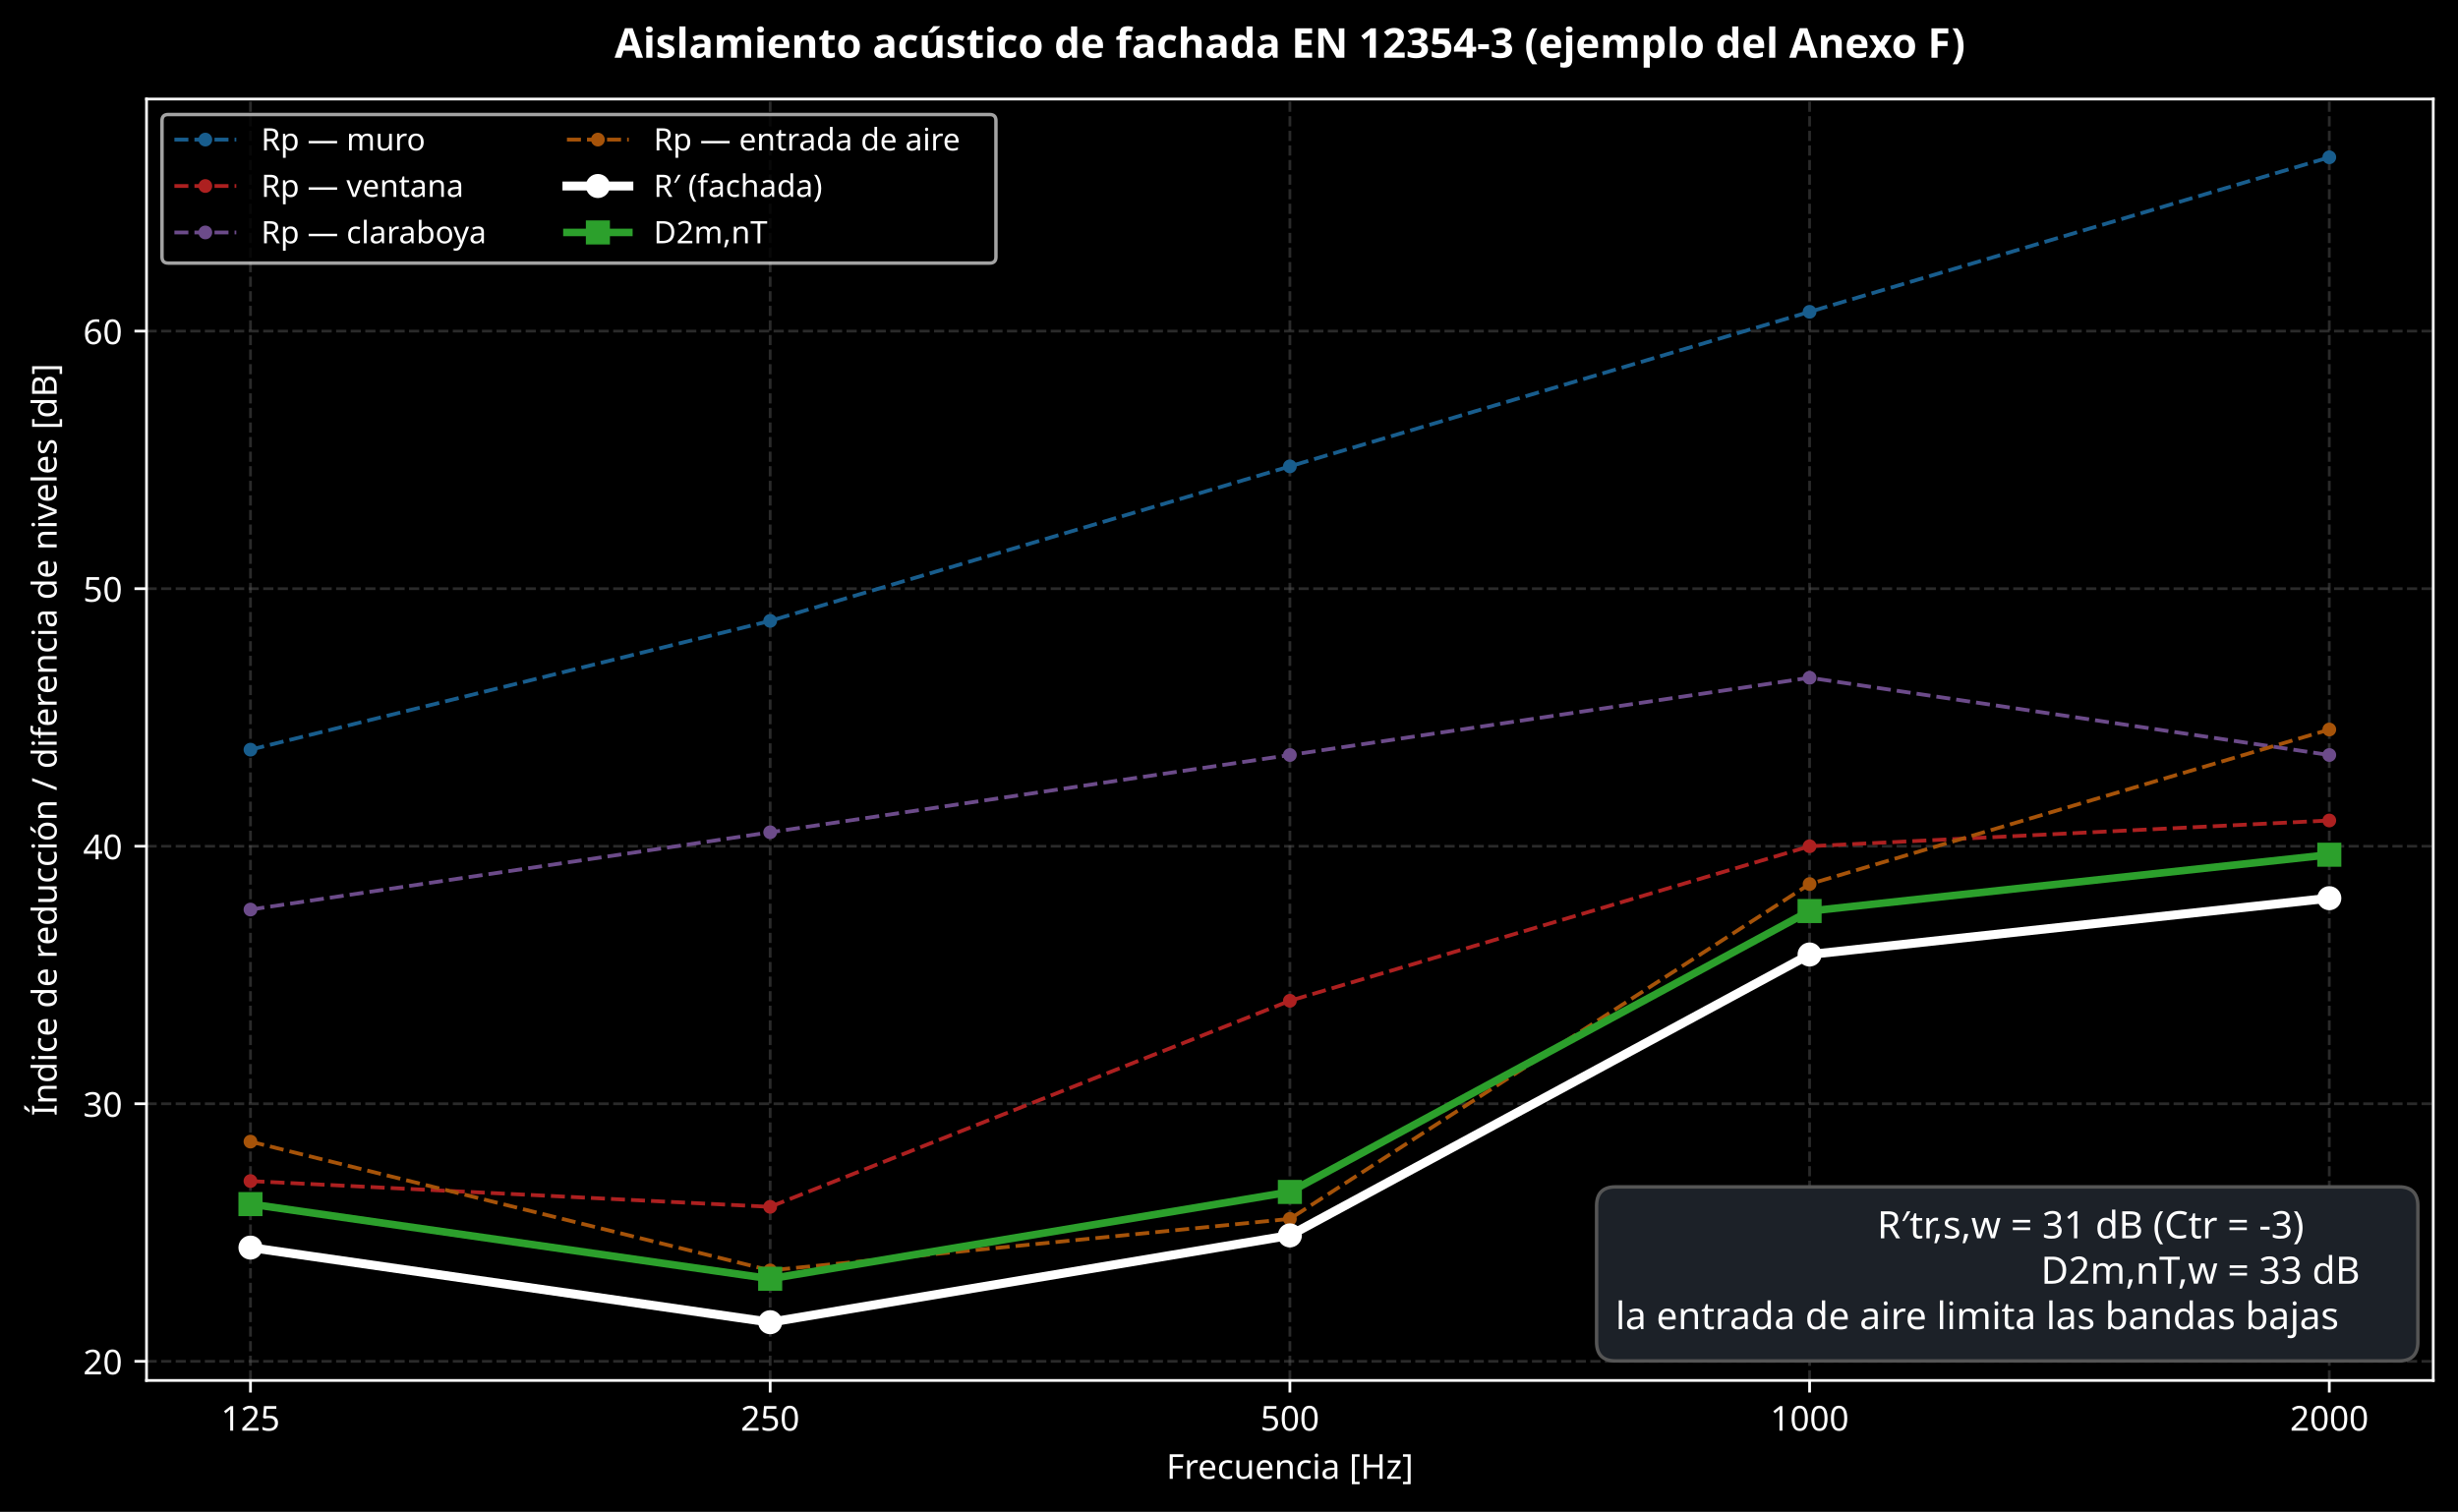
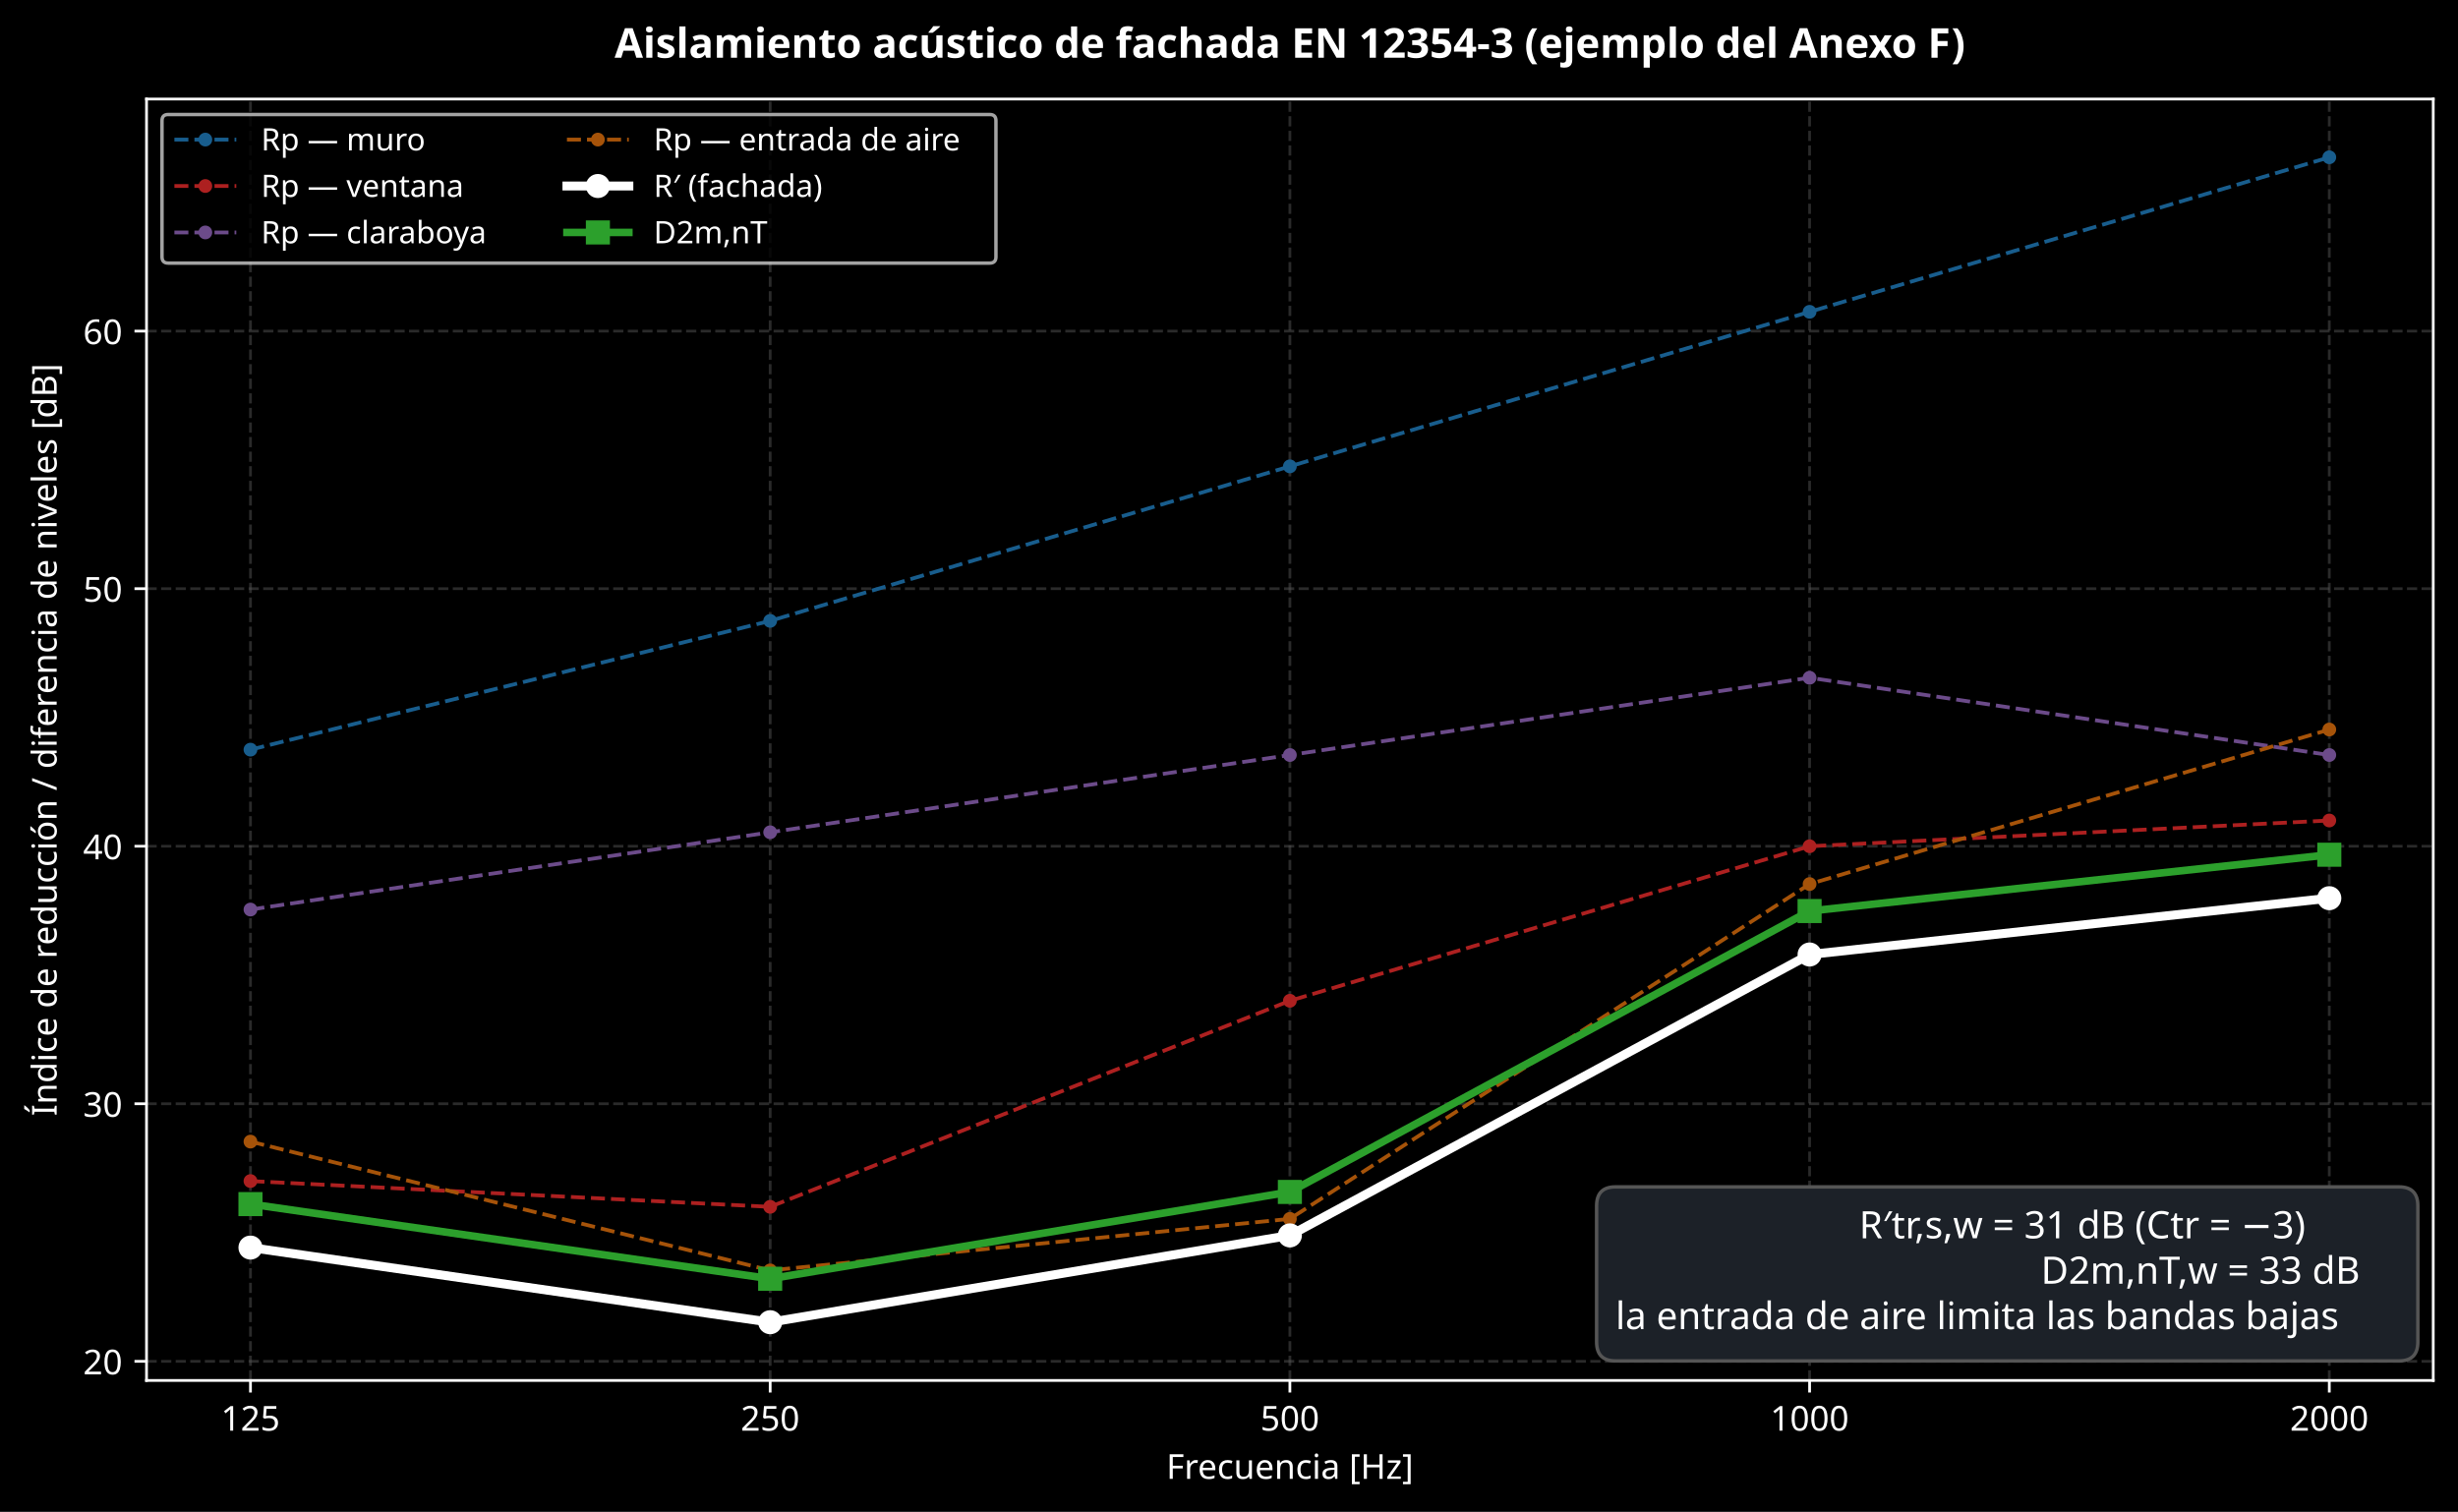
<svg xmlns="http://www.w3.org/2000/svg" xmlns:xlink="http://www.w3.org/1999/xlink" width="714.638pt" height="439.597pt" viewBox="0 0 714.638 439.597" version="1.1">
  <defs>
    <style type="text/css">*{stroke-linejoin: round; stroke-linecap: butt}</style>
  </defs>
  <g id="figure_1">
    <g id="patch_1">
      <path d="M 0 439.597  L 714.638 439.597  L 714.638 0  L 0 0  z " />
    </g>
    <g id="axes_1">
      <g id="patch_2">
        <path d="M 42.601 401.396  L 707.438 401.396  L 707.438 28.798  L 42.601 28.798  z " />
      </g>
      <g id="matplotlib.axis_1">
        <g id="xtick_1">
          <g id="line2d_1">
            <path d="M 72.821 401.396  L 72.821 28.798  " clip-path="url(#p06dddf4ac9)" style="fill: none; stroke-dasharray: 2.96,1.28; stroke-dashoffset: 0; stroke: #555555; stroke-opacity: 0.5; stroke-width: 0.8" />
          </g>
          <g id="line2d_2">
            <defs>
              <path id="m8d14ee1197" d="M 0 0  L 0 3.5  " style="stroke: #ffffff; stroke-width: 0.8" />
            </defs>
            <g>
              <use xlink:href="#m8d14ee1197" x="72.821" y="401.396" style="fill: #ffffff; stroke: #ffffff; stroke-width: 0.8" />
            </g>
          </g>
          <g id="text_1">
            <text style="font-size: 10px; font-family: sans-serif; text-anchor: middle; fill: #ffffff" x="72.821" y="415.993" transform="rotate(-0 72.82067 415.9934)">125</text>
          </g>
        </g>
        <g id="xtick_2">
          <g id="line2d_3">
            <path d="M 223.92 401.396  L 223.92 28.798  " clip-path="url(#p06dddf4ac9)" style="fill: none; stroke-dasharray: 2.96,1.28; stroke-dashoffset: 0; stroke: #555555; stroke-opacity: 0.5; stroke-width: 0.8" />
          </g>
          <g id="line2d_4">
            <g>
              <use xlink:href="#m8d14ee1197" x="223.92" y="401.396" style="fill: #ffffff; stroke: #ffffff; stroke-width: 0.8" />
            </g>
          </g>
          <g id="text_2">
            <text style="font-size: 10px; font-family: sans-serif; text-anchor: middle; fill: #ffffff" x="223.92" y="415.993" transform="rotate(-0 223.9201 415.9934)">250</text>
          </g>
        </g>
        <g id="xtick_3">
          <g id="line2d_5">
            <path d="M 375.02 401.396  L 375.02 28.798  " clip-path="url(#p06dddf4ac9)" style="fill: none; stroke-dasharray: 2.96,1.28; stroke-dashoffset: 0; stroke: #555555; stroke-opacity: 0.5; stroke-width: 0.8" />
          </g>
          <g id="line2d_6">
            <g>
              <use xlink:href="#m8d14ee1197" x="375.02" y="401.396" style="fill: #ffffff; stroke: #ffffff; stroke-width: 0.8" />
            </g>
          </g>
          <g id="text_3">
            <text style="font-size: 10px; font-family: sans-serif; text-anchor: middle; fill: #ffffff" x="375.02" y="415.993" transform="rotate(-0 375.0196 415.9934)">500</text>
          </g>
        </g>
        <g id="xtick_4">
          <g id="line2d_7">
            <path d="M 526.119 401.396  L 526.119 28.798  " clip-path="url(#p06dddf4ac9)" style="fill: none; stroke-dasharray: 2.96,1.28; stroke-dashoffset: 0; stroke: #555555; stroke-opacity: 0.5; stroke-width: 0.8" />
          </g>
          <g id="line2d_8">
            <g>
              <use xlink:href="#m8d14ee1197" x="526.119" y="401.396" style="fill: #ffffff; stroke: #ffffff; stroke-width: 0.8" />
            </g>
          </g>
          <g id="text_4">
            <text style="font-size: 10px; font-family: sans-serif; text-anchor: middle; fill: #ffffff" x="526.119" y="415.993" transform="rotate(-0 526.1191 415.9934)">1000</text>
          </g>
        </g>
        <g id="xtick_5">
          <g id="line2d_9">
            <path d="M 677.219 401.396  L 677.219 28.798  " clip-path="url(#p06dddf4ac9)" style="fill: none; stroke-dasharray: 2.96,1.28; stroke-dashoffset: 0; stroke: #555555; stroke-opacity: 0.5; stroke-width: 0.8" />
          </g>
          <g id="line2d_10">
            <g>
              <use xlink:href="#m8d14ee1197" x="677.219" y="401.396" style="fill: #ffffff; stroke: #ffffff; stroke-width: 0.8" />
            </g>
          </g>
          <g id="text_5">
            <text style="font-size: 10px; font-family: sans-serif; text-anchor: middle; fill: #ffffff" x="677.219" y="415.993" transform="rotate(-0 677.2185 415.9934)">2000</text>
          </g>
        </g>
        <g id="text_6">
          <text style="font-size: 10px; font-family: sans-serif; text-anchor: middle; fill: #ffffff" x="375.02" y="429.994" transform="rotate(-0 375.0196 429.9942)">Frecuencia [Hz]</text>
        </g>
      </g>
      <g id="matplotlib.axis_2">
        <g id="ytick_1">
          <g id="line2d_11">
            <path d="M 42.601 395.83  L 707.438 395.83  " clip-path="url(#p06dddf4ac9)" style="fill: none; stroke-dasharray: 2.96,1.28; stroke-dashoffset: 0; stroke: #555555; stroke-opacity: 0.5; stroke-width: 0.8" />
          </g>
          <g id="line2d_12">
            <defs>
              <path id="m5e07181663" d="M 0 0  L -3.5 0  " style="stroke: #ffffff; stroke-width: 0.8" />
            </defs>
            <g>
              <use xlink:href="#m5e07181663" x="42.601" y="395.83" style="fill: #ffffff; stroke: #ffffff; stroke-width: 0.8" />
            </g>
          </g>
          <g id="text_7">
            <text style="font-size: 10px; font-family: sans-serif; text-anchor: end; fill: #ffffff" x="35.601" y="399.629" transform="rotate(-0 35.60078 399.6291)">20</text>
          </g>
        </g>
        <g id="ytick_2">
          <g id="line2d_13">
            <path d="M 42.601 320.942  L 707.438 320.942  " clip-path="url(#p06dddf4ac9)" style="fill: none; stroke-dasharray: 2.96,1.28; stroke-dashoffset: 0; stroke: #555555; stroke-opacity: 0.5; stroke-width: 0.8" />
          </g>
          <g id="line2d_14">
            <g>
              <use xlink:href="#m5e07181663" x="42.601" y="320.942" style="fill: #ffffff; stroke: #ffffff; stroke-width: 0.8" />
            </g>
          </g>
          <g id="text_8">
            <text style="font-size: 10px; font-family: sans-serif; text-anchor: end; fill: #ffffff" x="35.601" y="324.741" transform="rotate(-0 35.60078 324.7411)">30</text>
          </g>
        </g>
        <g id="ytick_3">
          <g id="line2d_15">
            <path d="M 42.601 246.054  L 707.438 246.054  " clip-path="url(#p06dddf4ac9)" style="fill: none; stroke-dasharray: 2.96,1.28; stroke-dashoffset: 0; stroke: #555555; stroke-opacity: 0.5; stroke-width: 0.8" />
          </g>
          <g id="line2d_16">
            <g>
              <use xlink:href="#m5e07181663" x="42.601" y="246.054" style="fill: #ffffff; stroke: #ffffff; stroke-width: 0.8" />
            </g>
          </g>
          <g id="text_9">
            <text style="font-size: 10px; font-family: sans-serif; text-anchor: end; fill: #ffffff" x="35.601" y="249.853" transform="rotate(-0 35.60078 249.8532)">40</text>
          </g>
        </g>
        <g id="ytick_4">
          <g id="line2d_17">
            <path d="M 42.601 171.166  L 707.438 171.166  " clip-path="url(#p06dddf4ac9)" style="fill: none; stroke-dasharray: 2.96,1.28; stroke-dashoffset: 0; stroke: #555555; stroke-opacity: 0.5; stroke-width: 0.8" />
          </g>
          <g id="line2d_18">
            <g>
              <use xlink:href="#m5e07181663" x="42.601" y="171.166" style="fill: #ffffff; stroke: #ffffff; stroke-width: 0.8" />
            </g>
          </g>
          <g id="text_10">
            <text style="font-size: 10px; font-family: sans-serif; text-anchor: end; fill: #ffffff" x="35.601" y="174.965" transform="rotate(-0 35.60078 174.9652)">50</text>
          </g>
        </g>
        <g id="ytick_5">
          <g id="line2d_19">
            <path d="M 42.601 96.278  L 707.438 96.278  " clip-path="url(#p06dddf4ac9)" style="fill: none; stroke-dasharray: 2.96,1.28; stroke-dashoffset: 0; stroke: #555555; stroke-opacity: 0.5; stroke-width: 0.8" />
          </g>
          <g id="line2d_20">
            <g>
              <use xlink:href="#m5e07181663" x="42.601" y="96.278" style="fill: #ffffff; stroke: #ffffff; stroke-width: 0.8" />
            </g>
          </g>
          <g id="text_11">
            <text style="font-size: 10px; font-family: sans-serif; text-anchor: end; fill: #ffffff" x="35.601" y="100.077" transform="rotate(-0 35.60078 100.0772)">60</text>
          </g>
        </g>
        <g id="text_12">
          <text style="font-size: 10px; font-family: sans-serif; text-anchor: middle; fill: #ffffff" x="16.473" y="215.097" transform="rotate(-90 16.47344 215.097)">Índice de reducción / diferencia de niveles [dB]</text>
        </g>
      </g>
      <g id="line2d_21">
        <path d="M 72.821 217.977  L 223.92 180.533  L 375.02 135.6  L 526.119 90.667  L 677.219 45.734  " clip-path="url(#p06dddf4ac9)" style="fill: none; stroke-dasharray: 4.07,1.76; stroke-dashoffset: 0; stroke: #185d8d; stroke-width: 1.1" />
        <defs>
          <path id="mc6a7a85095" d="M 0 1.5  C 0.398 1.5 0.779 1.342 1.061 1.061  C 1.342 0.779 1.5 0.398 1.5 0  C 1.5 -0.398 1.342 -0.779 1.061 -1.061  C 0.779 -1.342 0.398 -1.5 0 -1.5  C -0.398 -1.5 -0.779 -1.342 -1.061 -1.061  C -1.342 -0.779 -1.5 -0.398 -1.5 0  C -1.5 0.398 -1.342 0.779 -1.061 1.061  C -0.779 1.342 -0.398 1.5 0 1.5  z " style="stroke: #185d8d" />
        </defs>
        <g clip-path="url(#p06dddf4ac9)">
          <use xlink:href="#mc6a7a85095" x="72.821" y="217.977" style="fill: #185d8d; stroke: #185d8d" />
          <use xlink:href="#mc6a7a85095" x="223.92" y="180.533" style="fill: #185d8d; stroke: #185d8d" />
          <use xlink:href="#mc6a7a85095" x="375.02" y="135.6" style="fill: #185d8d; stroke: #185d8d" />
          <use xlink:href="#mc6a7a85095" x="526.119" y="90.667" style="fill: #185d8d; stroke: #185d8d" />
          <use xlink:href="#mc6a7a85095" x="677.219" y="45.734" style="fill: #185d8d; stroke: #185d8d" />
        </g>
      </g>
      <g id="line2d_22">
        <path d="M 72.821 343.419  L 223.92 350.908  L 375.02 290.997  L 526.119 246.064  L 677.219 238.576  " clip-path="url(#p06dddf4ac9)" style="fill: none; stroke-dasharray: 4.07,1.76; stroke-dashoffset: 0; stroke: #ad2020; stroke-width: 1.1" />
        <defs>
          <path id="ma4ae3a96dd" d="M 0 1.5  C 0.398 1.5 0.779 1.342 1.061 1.061  C 1.342 0.779 1.5 0.398 1.5 0  C 1.5 -0.398 1.342 -0.779 1.061 -1.061  C 0.779 -1.342 0.398 -1.5 0 -1.5  C -0.398 -1.5 -0.779 -1.342 -1.061 -1.061  C -1.342 -0.779 -1.5 -0.398 -1.5 0  C -1.5 0.398 -1.342 0.779 -1.061 1.061  C -0.779 1.342 -0.398 1.5 0 1.5  z " style="stroke: #ad2020" />
        </defs>
        <g clip-path="url(#p06dddf4ac9)">
          <use xlink:href="#ma4ae3a96dd" x="72.821" y="343.419" style="fill: #ad2020; stroke: #ad2020" />
          <use xlink:href="#ma4ae3a96dd" x="223.92" y="350.908" style="fill: #ad2020; stroke: #ad2020" />
          <use xlink:href="#ma4ae3a96dd" x="375.02" y="290.997" style="fill: #ad2020; stroke: #ad2020" />
          <use xlink:href="#ma4ae3a96dd" x="526.119" y="246.064" style="fill: #ad2020; stroke: #ad2020" />
          <use xlink:href="#ma4ae3a96dd" x="677.219" y="238.576" style="fill: #ad2020; stroke: #ad2020" />
        </g>
      </g>
      <g id="line2d_23">
        <path d="M 72.821 264.469  L 223.92 242.002  L 375.02 219.536  L 526.119 197.069  L 677.219 219.536  " clip-path="url(#p06dddf4ac9)" style="fill: none; stroke-dasharray: 4.07,1.76; stroke-dashoffset: 0; stroke: #6c4b8a; stroke-width: 1.1" />
        <defs>
          <path id="mac93309089" d="M 0 1.5  C 0.398 1.5 0.779 1.342 1.061 1.061  C 1.342 0.779 1.5 0.398 1.5 0  C 1.5 -0.398 1.342 -0.779 1.061 -1.061  C 0.779 -1.342 0.398 -1.5 0 -1.5  C -0.398 -1.5 -0.779 -1.342 -1.061 -1.061  C -1.342 -0.779 -1.5 -0.398 -1.5 0  C -1.5 0.398 -1.342 0.779 -1.061 1.061  C -0.779 1.342 -0.398 1.5 0 1.5  z " style="stroke: #6c4b8a" />
        </defs>
        <g clip-path="url(#p06dddf4ac9)">
          <use xlink:href="#mac93309089" x="72.821" y="264.469" style="fill: #6c4b8a; stroke: #6c4b8a" />
          <use xlink:href="#mac93309089" x="223.92" y="242.002" style="fill: #6c4b8a; stroke: #6c4b8a" />
          <use xlink:href="#mac93309089" x="375.02" y="219.536" style="fill: #6c4b8a; stroke: #6c4b8a" />
          <use xlink:href="#mac93309089" x="526.119" y="197.069" style="fill: #6c4b8a; stroke: #6c4b8a" />
          <use xlink:href="#mac93309089" x="677.219" y="219.536" style="fill: #6c4b8a; stroke: #6c4b8a" />
        </g>
      </g>
      <g id="line2d_24">
        <path d="M 72.821 331.945  L 223.92 369.389  L 375.02 354.411  L 526.119 257.057  L 677.219 212.124  " clip-path="url(#p06dddf4ac9)" style="fill: none; stroke-dasharray: 4.07,1.76; stroke-dashoffset: 0; stroke: #a65309; stroke-width: 1.1" />
        <defs>
          <path id="md051702ae1" d="M 0 1.5  C 0.398 1.5 0.779 1.342 1.061 1.061  C 1.342 0.779 1.5 0.398 1.5 0  C 1.5 -0.398 1.342 -0.779 1.061 -1.061  C 0.779 -1.342 0.398 -1.5 0 -1.5  C -0.398 -1.5 -0.779 -1.342 -1.061 -1.061  C -1.342 -0.779 -1.5 -0.398 -1.5 0  C -1.5 0.398 -1.342 0.779 -1.061 1.061  C -0.779 1.342 -0.398 1.5 0 1.5  z " style="stroke: #a65309" />
        </defs>
        <g clip-path="url(#p06dddf4ac9)">
          <use xlink:href="#md051702ae1" x="72.821" y="331.945" style="fill: #a65309; stroke: #a65309" />
          <use xlink:href="#md051702ae1" x="223.92" y="369.389" style="fill: #a65309; stroke: #a65309" />
          <use xlink:href="#md051702ae1" x="375.02" y="354.411" style="fill: #a65309; stroke: #a65309" />
          <use xlink:href="#md051702ae1" x="526.119" y="257.057" style="fill: #a65309; stroke: #a65309" />
          <use xlink:href="#md051702ae1" x="677.219" y="212.124" style="fill: #a65309; stroke: #a65309" />
        </g>
      </g>
      <g id="patch_3">
        <path d="M 42.601 401.396  L 42.601 28.798  " style="fill: none; stroke: #ffffff; stroke-width: 0.8; stroke-linejoin: miter; stroke-linecap: square" />
      </g>
      <g id="patch_4">
        <path d="M 707.438 401.396  L 707.438 28.798  " style="fill: none; stroke: #ffffff; stroke-width: 0.8; stroke-linejoin: miter; stroke-linecap: square" />
      </g>
      <g id="patch_5">
        <path d="M 42.601 401.396  L 707.438 401.396  " style="fill: none; stroke: #ffffff; stroke-width: 0.8; stroke-linejoin: miter; stroke-linecap: square" />
      </g>
      <g id="patch_6">
        <path d="M 42.601 28.798  L 707.438 28.798  " style="fill: none; stroke: #ffffff; stroke-width: 0.8; stroke-linejoin: miter; stroke-linecap: square" />
      </g>
      <g id="text_13">
        <g id="patch_7">
          <path d="M 469.697 395.718  L 697.466 395.718  Q 702.966 395.718 702.966 390.218  L 702.966 350.609  Q 702.966 345.109 697.466 345.109  L 469.697 345.109  Q 464.197 345.109 464.197 350.609  L 464.197 390.218  Q 464.197 395.718 469.697 395.718  z " style="fill: #1c2128; stroke: #555555; stroke-linejoin: miter" />
        </g>
-         <text style="font-size: 11px; font-family: sans-serif; fill: #ffffff" transform="translate(545.7759 360.0682)">R′tr,s,w = 31 dB   (Ctr = -3)</text>
+         <text style="font-size: 11px; font-family: sans-serif; fill: #ffffff" transform="translate(540.5268 360.0682)">R′tr,s,w = 31 dB   (Ctr = −3)</text>
        <text style="font-size: 11px; font-family: sans-serif; fill: #ffffff" transform="translate(593.3715 373.2712)">D2m,nT,w = 33 dB</text>
        <text style="font-size: 11px; font-family: sans-serif; fill: #ffffff" transform="translate(469.6971 386.4742)">la entrada de aire limita las bandas bajas</text>
      </g>
      <g id="text_14">
        <text style="font-weight: 700; font-size: 12px; font-family: sans-serif; text-anchor: middle; fill: #ffffff" x="375.02" y="16.798" transform="rotate(-0 375.0196 16.79812)">Aislamiento acústico de fachada EN 12354-3 (ejemplo del Anexo F)</text>
      </g>
      <g id="line2d_25">
        <path d="M 72.821 362.754  L 223.92 384.46  L 375.02 359.219  L 526.119 277.542  L 677.219 261.167  " clip-path="url(#p06dddf4ac9)" style="fill: none; stroke: #ffffff; stroke-width: 2.6; stroke-linecap: square" />
        <defs>
          <path id="mcf03d3c2c6" d="M 0 3  C 0.796 3 1.559 2.684 2.121 2.121  C 2.684 1.559 3 0.796 3 0  C 3 -0.796 2.684 -1.559 2.121 -2.121  C 1.559 -2.684 0.796 -3 0 -3  C -0.796 -3 -1.559 -2.684 -2.121 -2.121  C -2.684 -1.559 -3 -0.796 -3 0  C -3 0.796 -2.684 1.559 -2.121 2.121  C -1.559 2.684 -0.796 3 0 3  z " style="stroke: #ffffff" />
        </defs>
        <g clip-path="url(#p06dddf4ac9)">
          <use xlink:href="#mcf03d3c2c6" x="72.821" y="362.754" style="fill: #ffffff; stroke: #ffffff" />
          <use xlink:href="#mcf03d3c2c6" x="223.92" y="384.46" style="fill: #ffffff; stroke: #ffffff" />
          <use xlink:href="#mcf03d3c2c6" x="375.02" y="359.219" style="fill: #ffffff; stroke: #ffffff" />
          <use xlink:href="#mcf03d3c2c6" x="526.119" y="277.542" style="fill: #ffffff; stroke: #ffffff" />
          <use xlink:href="#mcf03d3c2c6" x="677.219" y="261.167" style="fill: #ffffff; stroke: #ffffff" />
        </g>
      </g>
      <g id="line2d_26">
        <path d="M 72.821 350.115  L 223.92 371.821  L 375.02 346.58  L 526.119 264.903  L 677.219 248.528  " clip-path="url(#p06dddf4ac9)" style="fill: none; stroke: #2ca02c; stroke-width: 2.2; stroke-linecap: square" />
        <defs>
          <path id="m17eb9bc728" d="M -3 3  L 3 3  L 3 -3  L -3 -3  z " style="stroke: #2ca02c; stroke-linejoin: miter" />
        </defs>
        <g clip-path="url(#p06dddf4ac9)">
          <use xlink:href="#m17eb9bc728" x="72.821" y="350.115" style="fill: #2ca02c; stroke: #2ca02c; stroke-linejoin: miter" />
          <use xlink:href="#m17eb9bc728" x="223.92" y="371.821" style="fill: #2ca02c; stroke: #2ca02c; stroke-linejoin: miter" />
          <use xlink:href="#m17eb9bc728" x="375.02" y="346.58" style="fill: #2ca02c; stroke: #2ca02c; stroke-linejoin: miter" />
          <use xlink:href="#m17eb9bc728" x="526.119" y="264.903" style="fill: #2ca02c; stroke: #2ca02c; stroke-linejoin: miter" />
          <use xlink:href="#m17eb9bc728" x="677.219" y="248.528" style="fill: #2ca02c; stroke: #2ca02c; stroke-linejoin: miter" />
        </g>
      </g>
      <g id="legend_1">
        <g id="patch_8">
          <path d="M 48.901 76.5  L 287.759 76.5  Q 289.559 76.5 289.559 74.7  L 289.559 35.098  Q 289.559 33.298 287.759 33.298  L 48.901 33.298  Q 47.101 33.298 47.101 35.098  L 47.101 74.7  Q 47.101 76.5 48.901 76.5  z " style="opacity: 0.8; stroke: #cccccc; stroke-linejoin: miter" />
        </g>
        <g id="line2d_27">
          <path d="M 50.701 40.587  L 59.701 40.587  L 68.701 40.587  " style="fill: none; stroke-dasharray: 4.07,1.76; stroke-dashoffset: 0; stroke: #185d8d; stroke-width: 1.1" />
          <g>
            <use xlink:href="#mc6a7a85095" x="59.701" y="40.587" style="fill: #185d8d; stroke: #185d8d" />
          </g>
        </g>
        <g id="text_15">
          <text style="font-size: 9px; font-family: sans-serif; text-anchor: start; fill: #ffffff" x="75.901" y="43.737" transform="rotate(-0 75.90078 43.73672)">Rp — muro</text>
        </g>
        <g id="line2d_28">
          <path d="M 50.701 54.087  L 59.701 54.087  L 68.701 54.087  " style="fill: none; stroke-dasharray: 4.07,1.76; stroke-dashoffset: 0; stroke: #ad2020; stroke-width: 1.1" />
          <g>
            <use xlink:href="#ma4ae3a96dd" x="59.701" y="54.087" style="fill: #ad2020; stroke: #ad2020" />
          </g>
        </g>
        <g id="text_16">
          <text style="font-size: 9px; font-family: sans-serif; text-anchor: start; fill: #ffffff" x="75.901" y="57.237" transform="rotate(-0 75.90078 57.23742)">Rp — ventana</text>
        </g>
        <g id="line2d_29">
          <path d="M 50.701 67.588  L 59.701 67.588  L 68.701 67.588  " style="fill: none; stroke-dasharray: 4.07,1.76; stroke-dashoffset: 0; stroke: #6c4b8a; stroke-width: 1.1" />
          <g>
            <use xlink:href="#mac93309089" x="59.701" y="67.588" style="fill: #6c4b8a; stroke: #6c4b8a" />
          </g>
        </g>
        <g id="text_17">
          <text style="font-size: 9px; font-family: sans-serif; text-anchor: start; fill: #ffffff" x="75.901" y="70.738" transform="rotate(-0 75.90078 70.73812)">Rp — claraboya</text>
        </g>
        <g id="line2d_30">
          <path d="M 164.831 40.587  L 173.831 40.587  L 182.831 40.587  " style="fill: none; stroke-dasharray: 4.07,1.76; stroke-dashoffset: 0; stroke: #a65309; stroke-width: 1.1" />
          <g>
            <use xlink:href="#md051702ae1" x="173.831" y="40.587" style="fill: #a65309; stroke: #a65309" />
          </g>
        </g>
        <g id="text_18">
          <text style="font-size: 9px; font-family: sans-serif; text-anchor: start; fill: #ffffff" x="190.031" y="43.737" transform="rotate(-0 190.0306 43.73672)">Rp — entrada de aire</text>
        </g>
        <g id="line2d_31">
          <path d="M 164.831 54.087  L 173.831 54.087  L 182.831 54.087  " style="fill: none; stroke: #ffffff; stroke-width: 2.6; stroke-linecap: square" />
          <g>
            <use xlink:href="#mcf03d3c2c6" x="173.831" y="54.087" style="fill: #ffffff; stroke: #ffffff" />
          </g>
        </g>
        <g id="text_19">
          <text style="font-size: 9px; font-family: sans-serif; text-anchor: start; fill: #ffffff" x="190.031" y="57.237" transform="rotate(-0 190.0306 57.23742)">R′ (fachada)</text>
        </g>
        <g id="line2d_32">
          <path d="M 164.831 67.588  L 173.831 67.588  L 182.831 67.588  " style="fill: none; stroke: #2ca02c; stroke-width: 2.2; stroke-linecap: square" />
          <g>
            <use xlink:href="#m17eb9bc728" x="173.831" y="67.588" style="fill: #2ca02c; stroke: #2ca02c; stroke-linejoin: miter" />
          </g>
        </g>
        <g id="text_20">
          <text style="font-size: 9px; font-family: sans-serif; text-anchor: start; fill: #ffffff" x="190.031" y="70.738" transform="rotate(-0 190.0306 70.73812)">D2m,nT</text>
        </g>
      </g>
    </g>
  </g>
  <defs>
    <clipPath id="p06dddf4ac9">
      <rect x="42.601" y="28.798" width="664.838" height="372.598" />
    </clipPath>
  </defs>
</svg>
